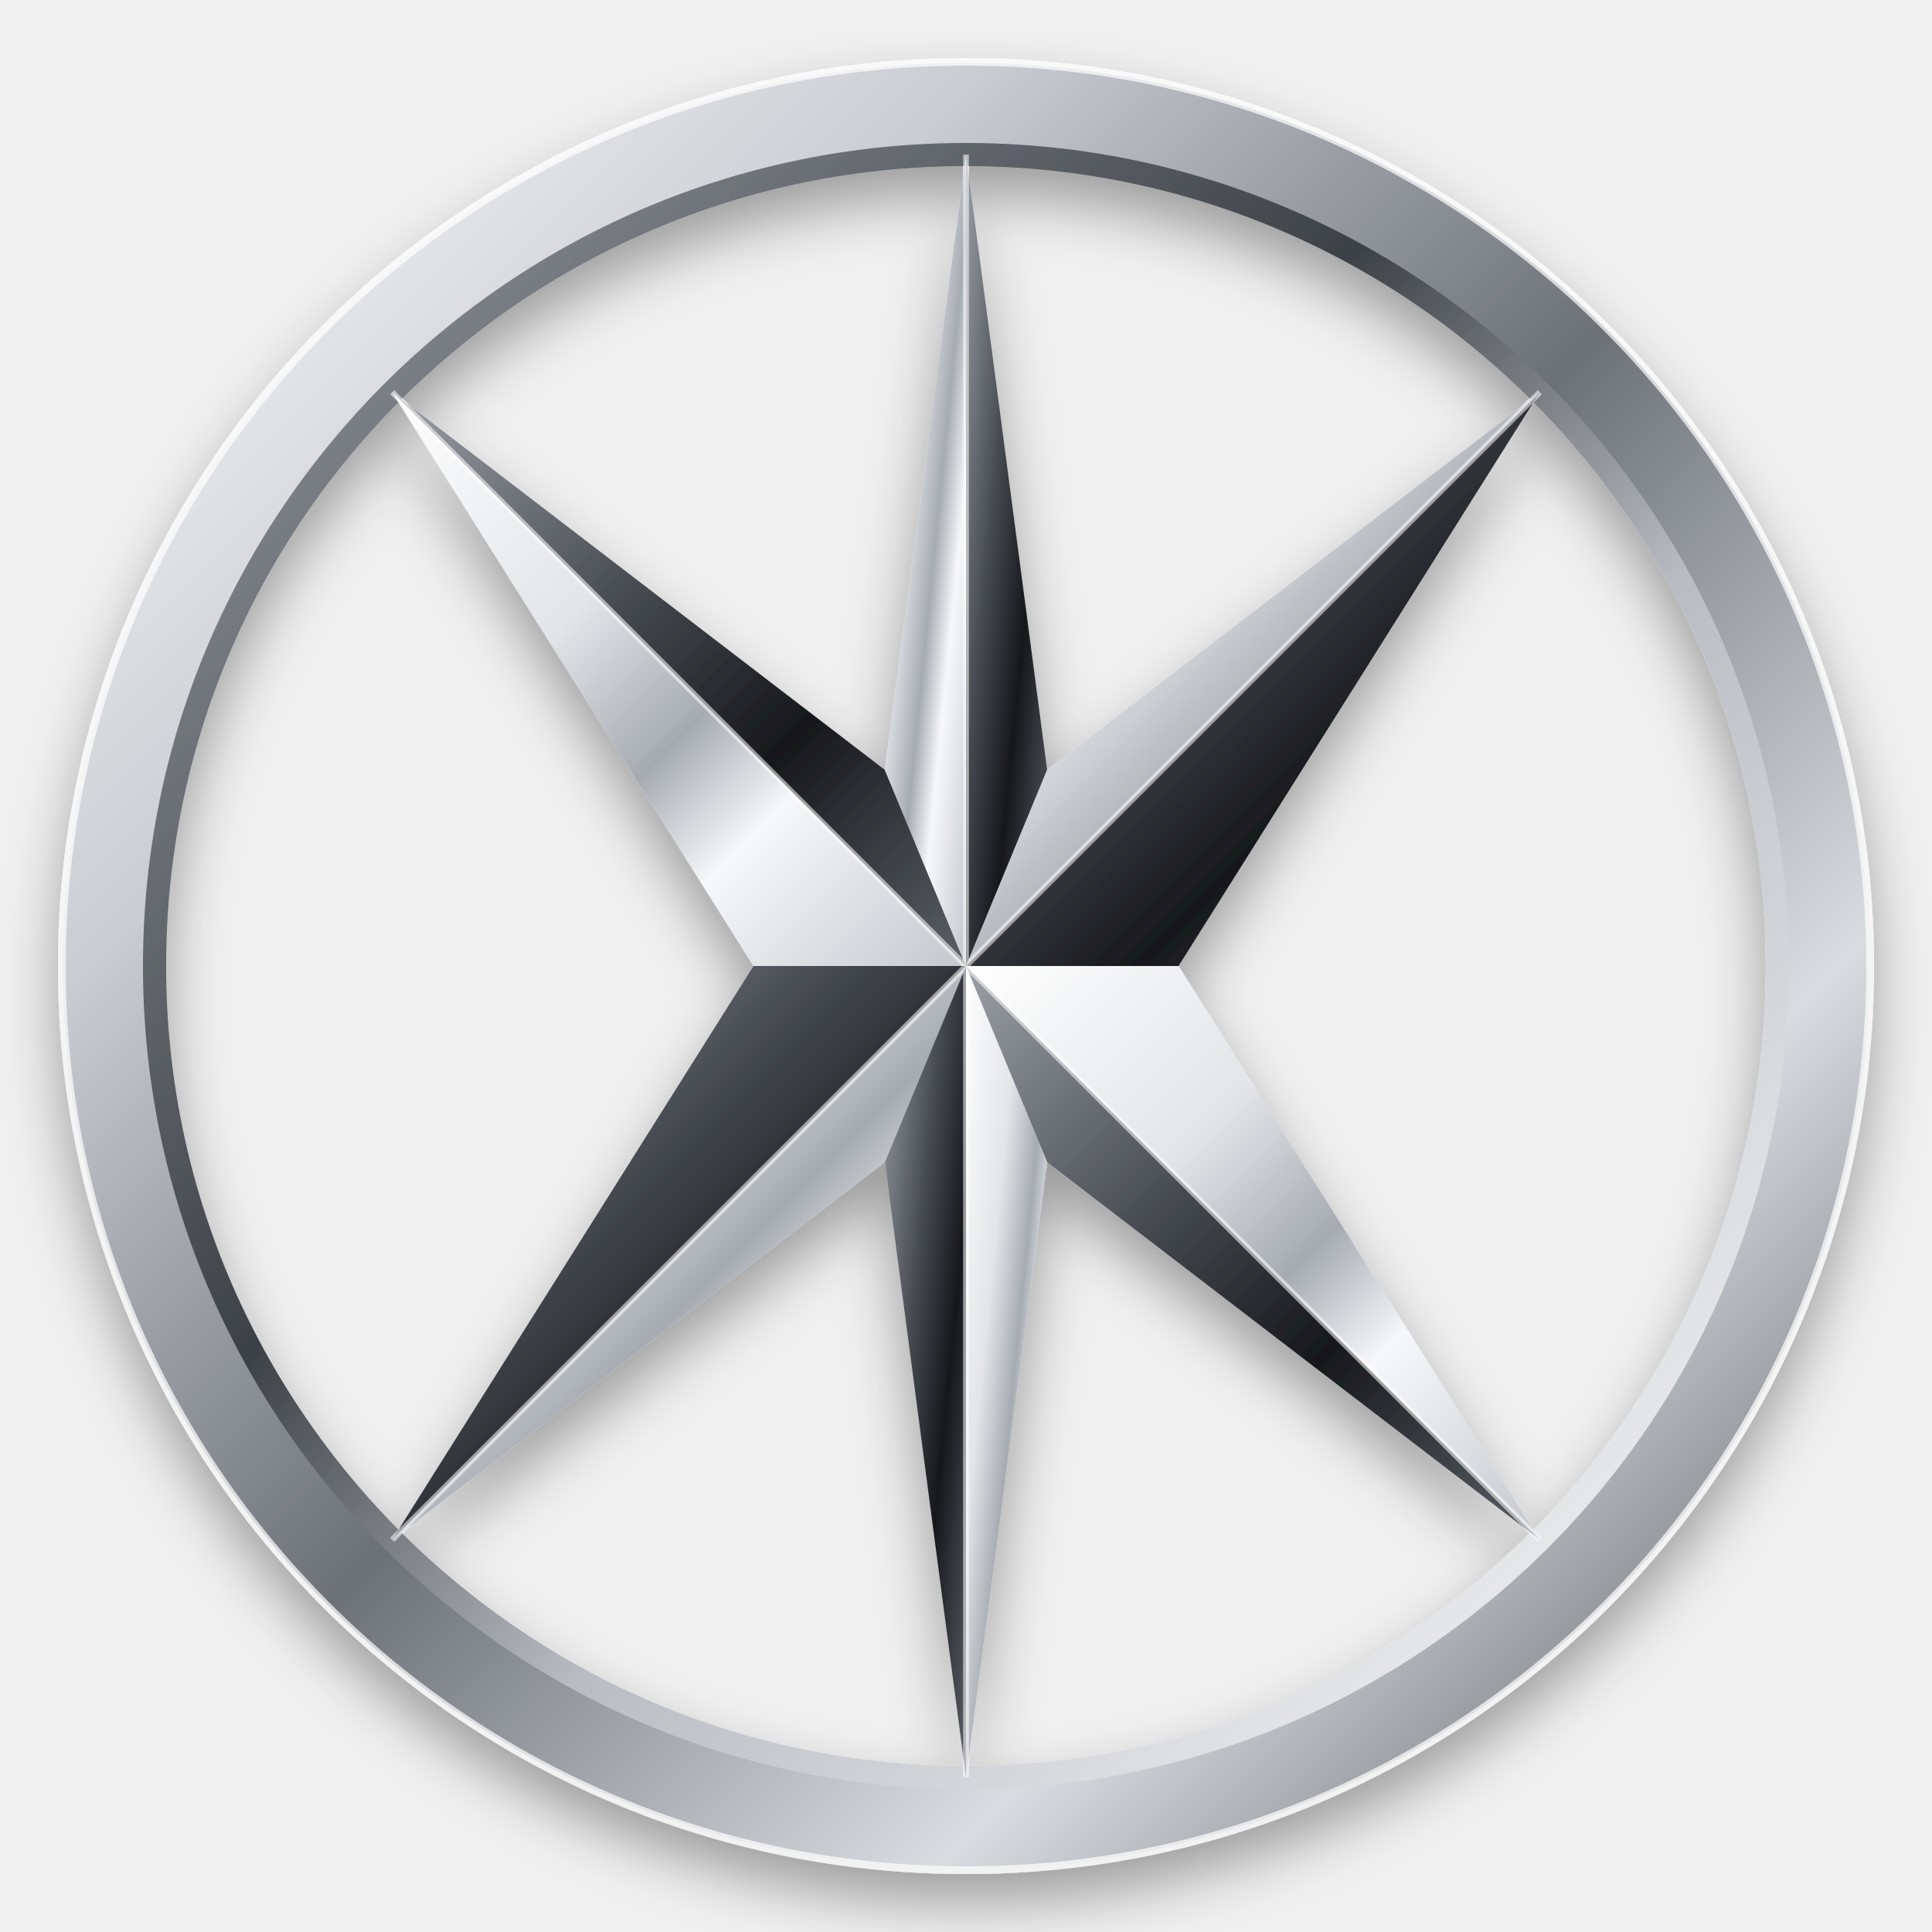
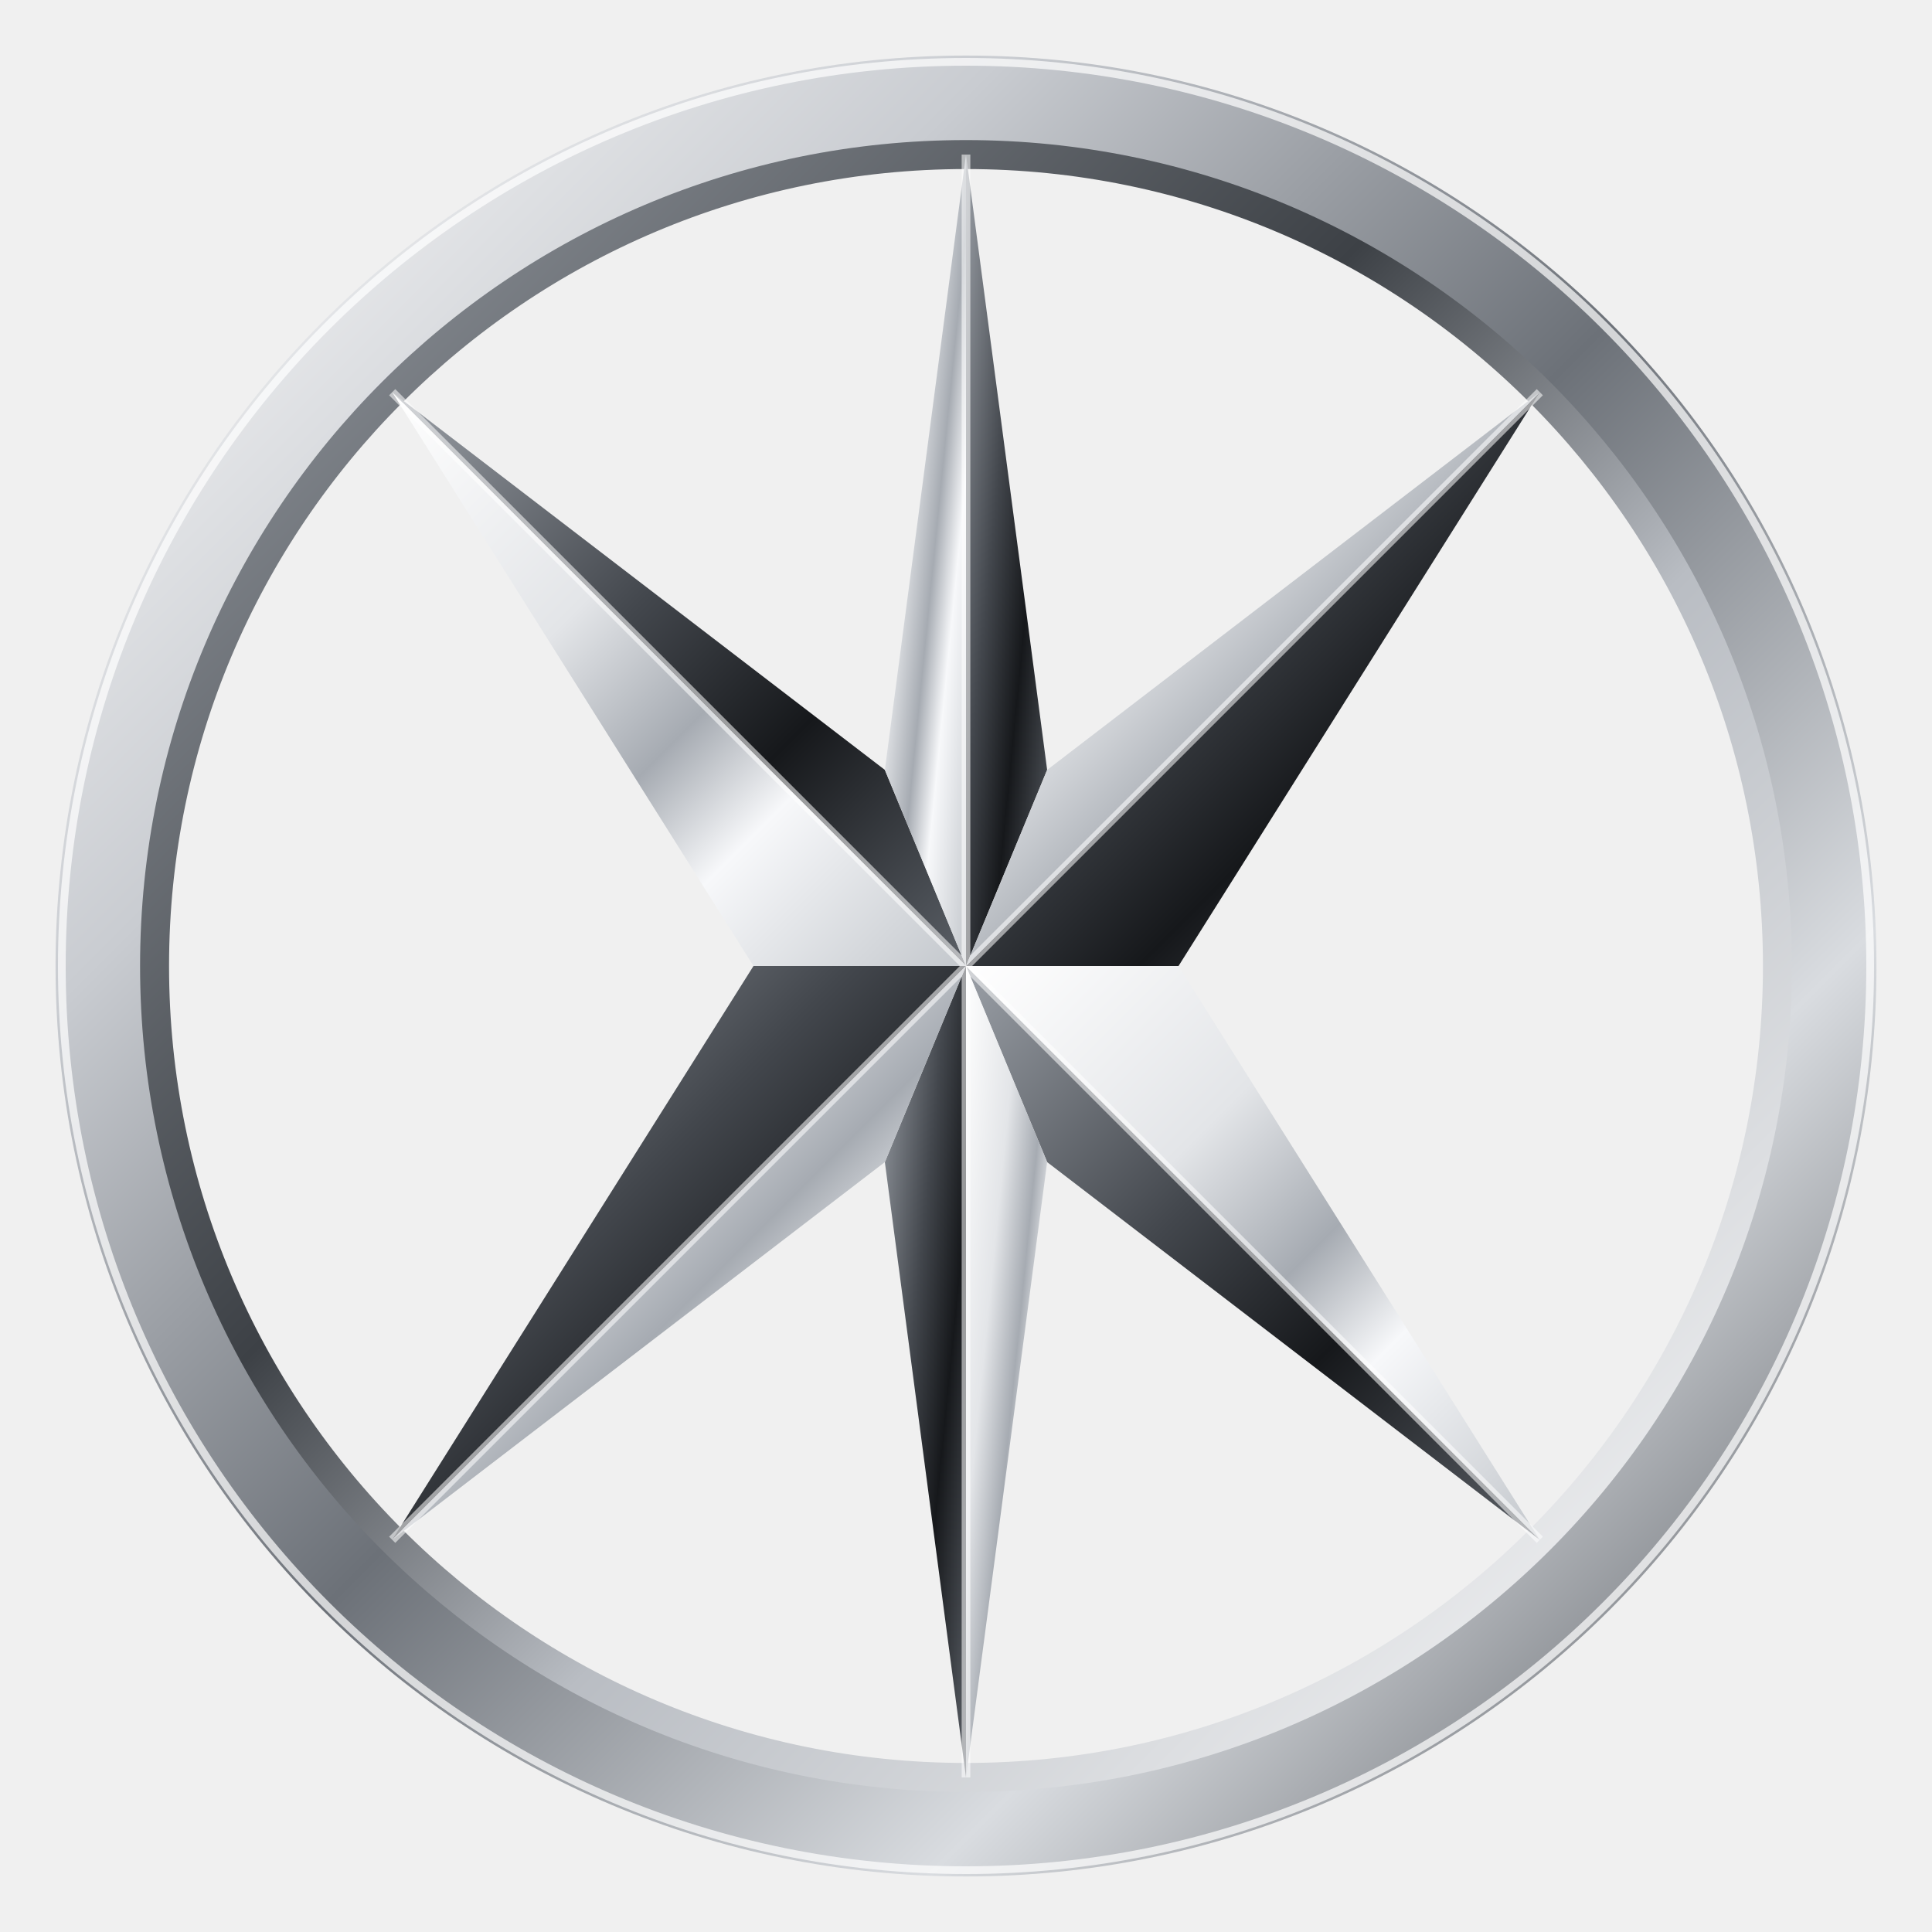
<svg xmlns="http://www.w3.org/2000/svg" viewBox="0 0 200 200">
  <clipPath id="ac">
    <circle cx="100" cy="100" r="83" />
  </clipPath>
  <defs>
    <radialGradient id="hubg" cx="38%" cy="32%" r="75%">
      <stop offset="0" stop-color="#fff6d6" />
      <stop offset=".45" stop-color="#d9b45a" />
      <stop offset="1" stop-color="#6e5216" />
    </radialGradient>
    <linearGradient id="cl" x1="0" y1="0" x2="1" y2="1">
      <stop offset="0" stop-color="#ffffff" />
      <stop offset=".35" stop-color="#e3e5e8" />
      <stop offset=".55" stop-color="#a6abb2" />
      <stop offset=".7" stop-color="#f7f8fa" />
      <stop offset="1" stop-color="#c3c7cc" />
    </linearGradient>
    <linearGradient id="cd" x1="0" y1="0" x2="1" y2="1">
      <stop offset="0" stop-color="#9ba0a7" />
      <stop offset=".4" stop-color="#43474d" />
      <stop offset=".65" stop-color="#16181b" />
      <stop offset="1" stop-color="#5c6168" />
    </linearGradient>
    <linearGradient id="ro" x1="0" y1="0" x2="1" y2="1">
      <stop offset="0" stop-color="#ffffff" />
      <stop offset=".25" stop-color="#c9ccd1" />
      <stop offset=".5" stop-color="#6c7178" />
      <stop offset=".75" stop-color="#d9dce0" />
      <stop offset="1" stop-color="#4a4e54" />
    </linearGradient>
    <linearGradient id="ri" x1="1" y1="1" x2="0" y2="0">
      <stop offset="0" stop-color="#ffffff" />
      <stop offset=".4" stop-color="#b9bdc3" />
      <stop offset=".6" stop-color="#3d4146" />
      <stop offset="1" stop-color="#9da2a9" />
    </linearGradient>
    <radialGradient id="hub" cx="40%" cy="35%" r="70%">
      <stop offset="0" stop-color="#ffffff" />
      <stop offset=".5" stop-color="#b8bcc2" />
      <stop offset="1" stop-color="#2b2e33" />
    </radialGradient>
-     <filter id="sh" x="-20%" y="-20%" width="140%" height="140%">
-       <feDropShadow dx="0" dy="3" stdDeviation="3" flood-color="#000" flood-opacity=".35" />
-     </filter>
  </defs>
-   <g filter="url(#sh)">
+   <g>
    <g>
-       <circle cx="100" cy="100" r="89" fill="none" stroke="url(#ro)" stroke-width="9" />
-       <circle cx="100" cy="100" r="84" fill="none" stroke="url(#ri)" stroke-width="2.4" />
+       <circle cx="100" cy="100" r="89" fill="none" stroke="url(#ro)" stroke-width="10.5" />
+       <circle cx="100" cy="100" r="84" fill="none" stroke="url(#ri)" stroke-width="3" />
      <circle cx="100" cy="100" r="93.6" fill="none" stroke="#ffffff" stroke-opacity=".7" stroke-width=".8" />
      <g fill="url(#cd)">
        <polygon points="100,100 100,16 108.4,79.7" />
        <polygon points="100,100 159.4,40.6 122,100" />
        <polygon points="100,100 159.4,159.4 108.4,120.3" />
        <polygon points="100,100 100,184 91.6,120.3" />
        <polygon points="100,100 40.6,159.4 78,100" />
        <polygon points="100,100 40.6,40.6 91.6,79.7" />
      </g>
      <g fill="url(#cl)">
        <polygon points="100,100 91.6,79.7 100,16" />
        <polygon points="100,100 108.4,79.7 159.4,40.6" />
        <polygon points="100,100 122,100 159.4,159.4" />
        <polygon points="100,100 108.4,120.3 100,184" />
        <polygon points="100,100 91.6,120.3 40.6,159.4" />
        <polygon points="100,100 78,100 40.6,40.6" />
      </g>
-       <g stroke="#ffffff" stroke-opacity=".55" stroke-width=".6" fill="none">
+       <g stroke="#ffffff" stroke-opacity=".55" stroke-width=".9" fill="none">
        <path d="M100,100 L100,16 M100,100 L159.4,40.6 M100,100 L159.4,159.4 M100,100 L100,184 M100,100 L40.6,159.4 M100,100 L40.6,40.6" />
      </g>
    </g>
  </g>
</svg>
